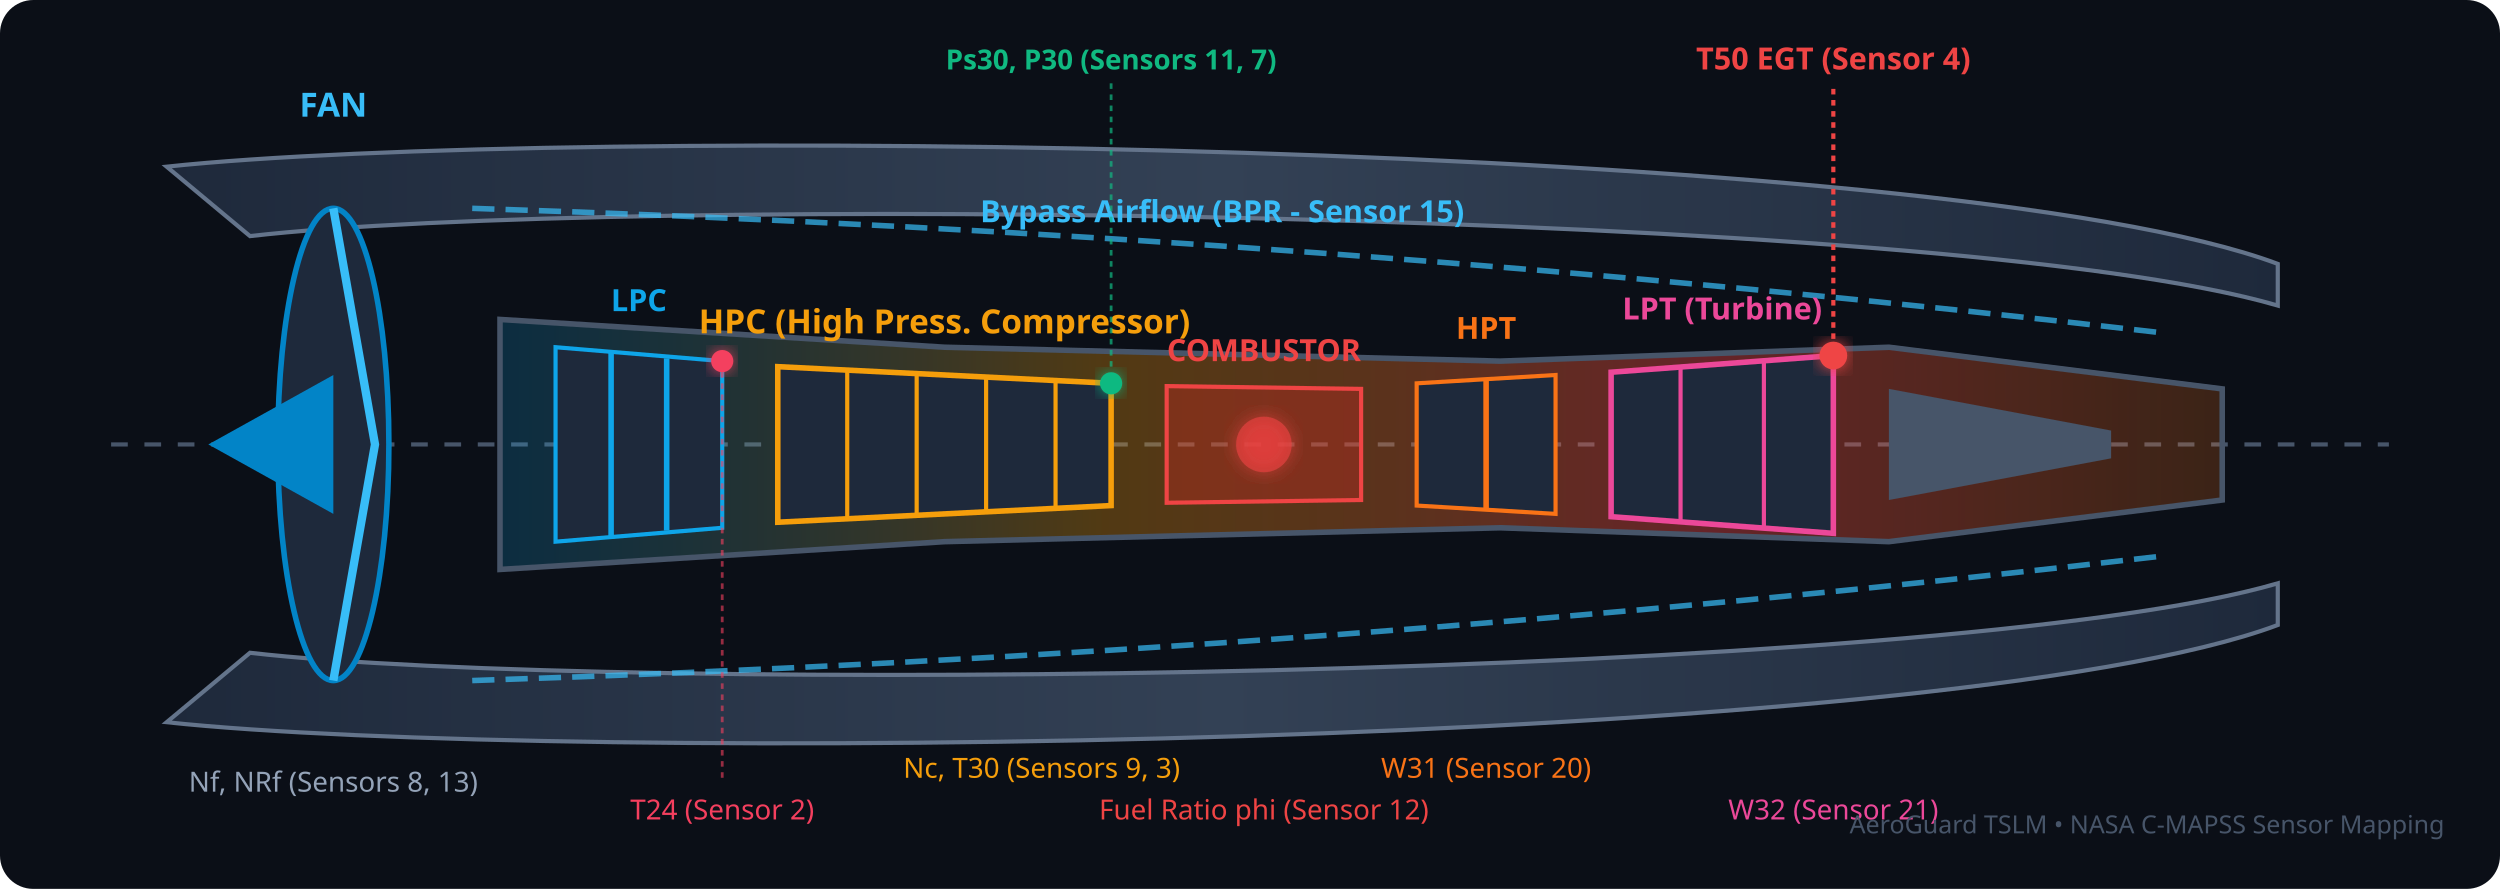
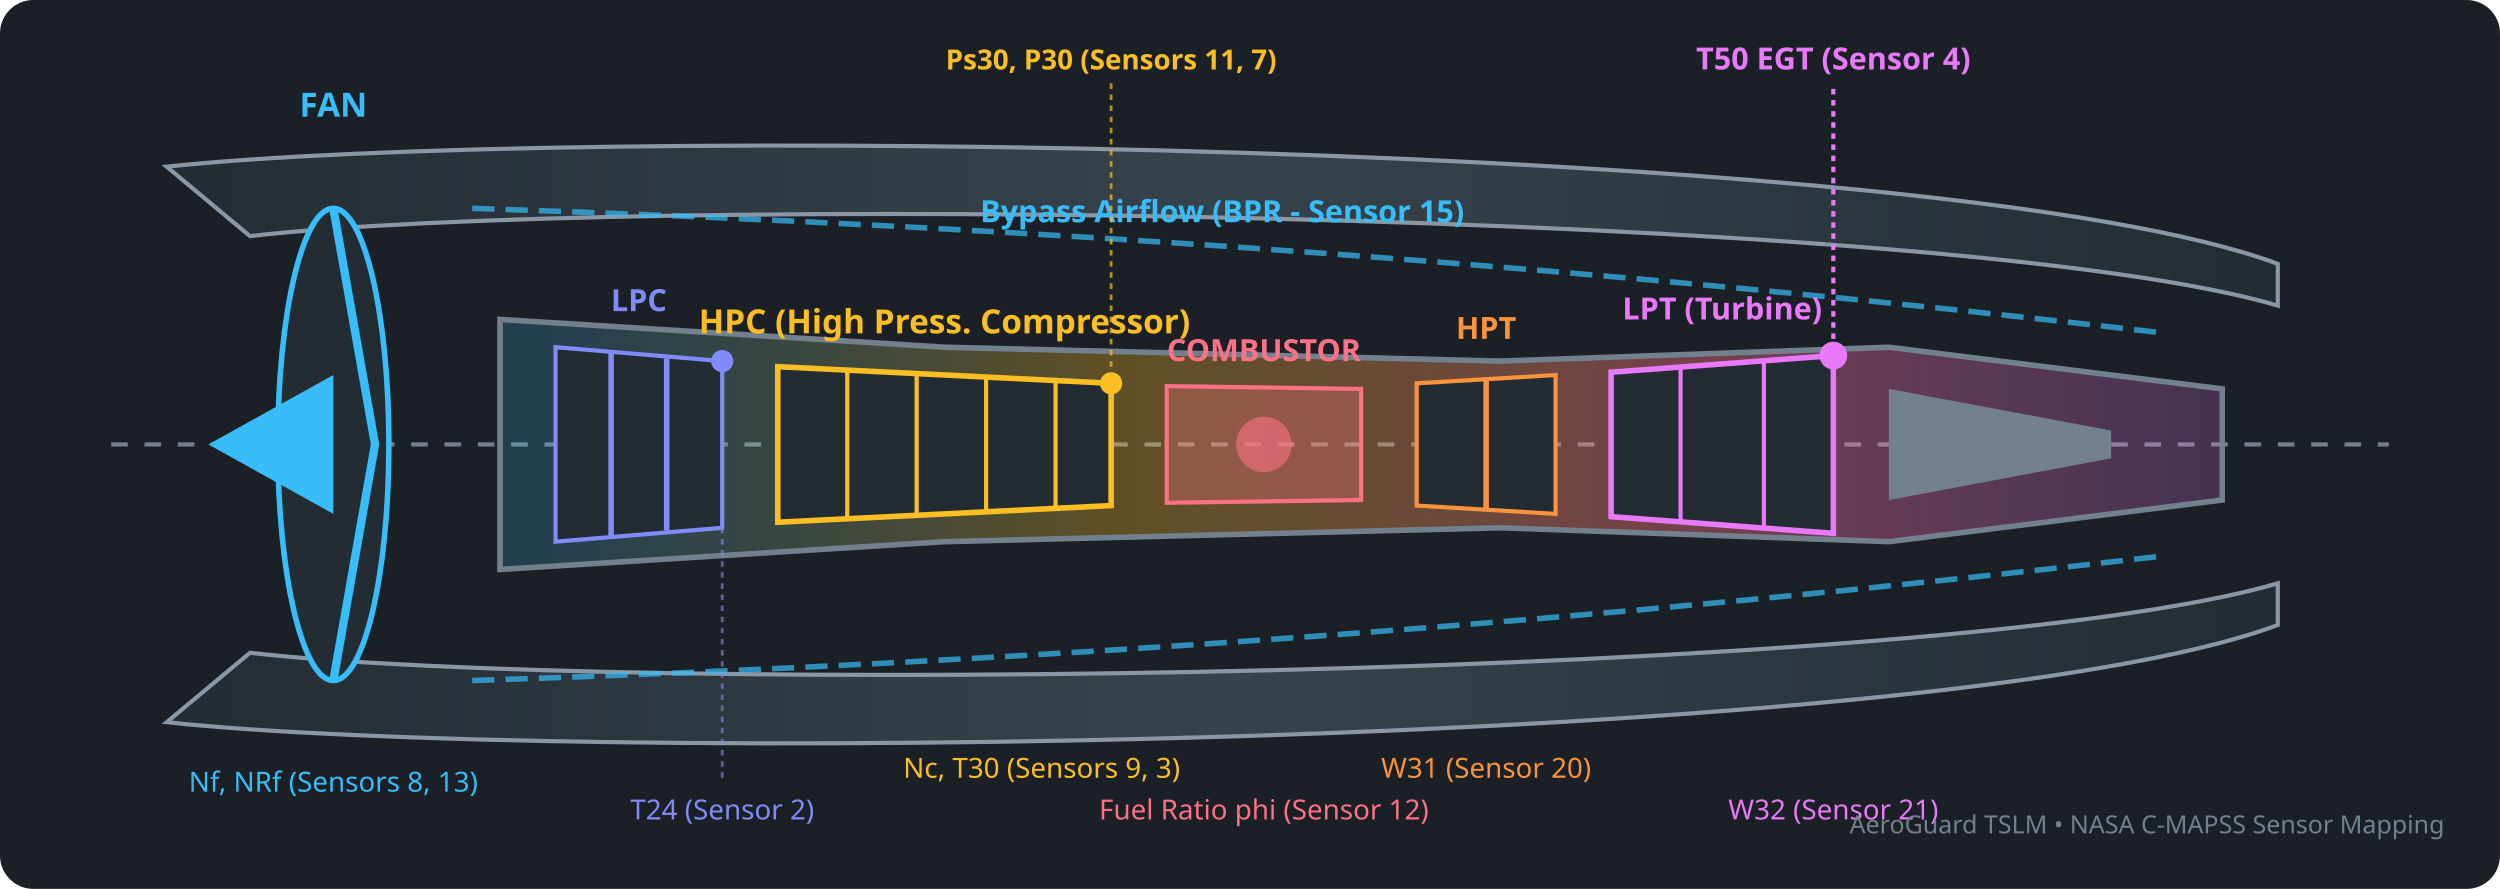
<svg xmlns="http://www.w3.org/2000/svg" viewBox="0 0 900 320" width="100%" height="100%">
  <defs>
    <linearGradient id="casingGrad" x1="0%" y1="0%" x2="100%" y2="0%">
-       <stop offset="0%" stop-color="#1E293B" />
-       <stop offset="50%" stop-color="#334155" />
-       <stop offset="100%" stop-color="#1E293B" />
+       <stop offset="0%" stop-color="#242C33" />
+       <stop offset="50%" stop-color="#37434C" />
+       <stop offset="100%" stop-color="#242C33" />
    </linearGradient>
    <linearGradient id="coreGrad" x1="0%" y1="0%" x2="100%" y2="0%">
-       <stop offset="0%" stop-color="#0EA5E9" stop-opacity="0.2" />
-       <stop offset="35%" stop-color="#F59E0B" stop-opacity="0.3" />
-       <stop offset="70%" stop-color="#EF4444" stop-opacity="0.4" />
-       <stop offset="100%" stop-color="#F97316" stop-opacity="0.2" />
+       <stop offset="0%" stop-color="#38BDF8" stop-opacity="0.2" />
+       <stop offset="35%" stop-color="#FBBF24" stop-opacity="0.3" />
+       <stop offset="70%" stop-color="#FB7185" stop-opacity="0.4" />
+       <stop offset="100%" stop-color="#E879F9" stop-opacity="0.2" />
    </linearGradient>
    <filter id="glow" x="-20%" y="-20%" width="140%" height="140%">
      <feGaussianBlur stdDeviation="3" result="blur" />
      <feComposite in="SourceGraphic" in2="blur" operator="over" />
    </filter>
  </defs>
-   <rect width="900" height="320" fill="#0B0F17" rx="12" />
-   <line x1="40" y1="160" x2="860" y2="160" stroke="#475569" stroke-dasharray="6,6" stroke-width="1.5" />
-   <path d="M 60,60 C 200,45 700,50 820,95 L 820,110 C 700,75 220,70 90,85 Z" fill="url(#casingGrad)" stroke="#64748B" stroke-width="1.5" />
-   <path d="M 60,260 C 200,275 700,270 820,225 L 820,210 C 700,245 220,250 90,235 Z" fill="url(#casingGrad)" stroke="#64748B" stroke-width="1.5" />
+   <rect width="900" height="320" fill="#1B2026" rx="12" />
+   <line x1="40" y1="160" x2="860" y2="160" stroke="#73818E" stroke-dasharray="6,6" stroke-width="1.5" />
+   <path d="M 60,60 C 200,45 700,50 820,95 L 820,110 C 700,75 220,70 90,85 Z" fill="url(#casingGrad)" stroke="#8A98A5" stroke-width="1.5" />
+   <path d="M 60,260 C 200,275 700,270 820,225 L 820,210 C 700,245 220,250 90,235 Z" fill="url(#casingGrad)" stroke="#8A98A5" stroke-width="1.5" />
  <path d="M 170,75 Q 480,85 780,120" fill="none" stroke="#38BDF8" stroke-width="2" stroke-dasharray="8,4" opacity="0.7" />
  <path d="M 170,245 Q 480,235 780,200" fill="none" stroke="#38BDF8" stroke-width="2" stroke-dasharray="8,4" opacity="0.7" />
  <text x="440" y="80" fill="#38BDF8" font-family="system-ui, sans-serif" font-size="11" font-weight="bold" text-anchor="middle">Bypass Airflow (BPR - Sensor 15)</text>
-   <polygon points="180,115 340,125 540,130 680,125 800,140 800,180 680,195 540,190 340,195 180,205" fill="url(#coreGrad)" stroke="#475569" stroke-width="2" />
+   <polygon points="180,115 340,125 540,130 680,125 800,140 800,180 680,195 540,190 340,195 180,205" fill="url(#coreGrad)" stroke="#73818E" stroke-width="2" />
  <g id="fan">
-     <ellipse cx="120" cy="160" rx="20" ry="85" fill="#1E293B" stroke="#0284C7" stroke-width="2" />
+     <ellipse cx="120" cy="160" rx="20" ry="85" fill="#242C33" stroke="#38BDF8" stroke-width="2" />
    <path d="M 120,75 L 135,160 L 120,245" fill="none" stroke="#38BDF8" stroke-width="3" />
-     <polygon points="75,160 120,135 120,185" fill="#0284C7" />
+     <polygon points="75,160 120,135 120,185" fill="#38BDF8" />
    <text x="120" y="42" fill="#38BDF8" font-family="system-ui, sans-serif" font-size="12" font-weight="bold" text-anchor="middle">FAN</text>
-     <text x="120" y="285" fill="#94A3B8" font-family="system-ui, sans-serif" font-size="10" text-anchor="middle">Nf, NRf (Sensors 8, 13)</text>
+     <text x="120" y="285" fill="#38BDF8" font-family="system-ui, sans-serif" font-size="10" text-anchor="middle">Nf, NRf (Sensors 8, 13)</text>
  </g>
  <g id="lpc">
-     <polygon points="200,125 260,130 260,190 200,195" fill="#1E293B" stroke="#0EA5E9" stroke-width="1.5" />
-     <line x1="220" y1="127" x2="220" y2="193" stroke="#0EA5E9" stroke-width="2" />
-     <line x1="240" y1="129" x2="240" y2="191" stroke="#0EA5E9" stroke-width="2" />
-     <text x="230" y="112" fill="#0EA5E9" font-family="system-ui, sans-serif" font-size="11" font-weight="bold" text-anchor="middle">LPC</text>
-     <circle cx="260" cy="130" r="4" fill="#F43F5E" filter="url(#glow)" />
-     <text x="260" y="295" fill="#F43F5E" font-family="system-ui, sans-serif" font-size="10" text-anchor="middle">T24 (Sensor 2)</text>
-     <line x1="260" y1="134" x2="260" y2="280" stroke="#F43F5E" stroke-width="1" stroke-dasharray="2,2" opacity="0.6" />
+     <polygon points="200,125 260,130 260,190 200,195" fill="#242C33" stroke="#818CF8" stroke-width="1.5" />
+     <line x1="220" y1="127" x2="220" y2="193" stroke="#818CF8" stroke-width="2" />
+     <line x1="240" y1="129" x2="240" y2="191" stroke="#818CF8" stroke-width="2" />
+     <text x="230" y="112" fill="#818CF8" font-family="system-ui, sans-serif" font-size="11" font-weight="bold" text-anchor="middle">LPC</text>
+     <circle cx="260" cy="130" r="4" fill="#818CF8" />
+     <text x="260" y="295" fill="#818CF8" font-family="system-ui, sans-serif" font-size="10" text-anchor="middle">T24 (Sensor 2)</text>
+     <line x1="260" y1="134" x2="260" y2="280" stroke="#818CF8" stroke-width="1" stroke-dasharray="2,2" opacity="0.6" />
  </g>
  <g id="hpc">
-     <polygon points="280,132 400,138 400,182 280,188" fill="#1E293B" stroke="#F59E0B" stroke-width="2" />
-     <line x1="305" y1="133" x2="305" y2="187" stroke="#F59E0B" stroke-width="1.5" />
-     <line x1="330" y1="135" x2="330" y2="185" stroke="#F59E0B" stroke-width="1.5" />
-     <line x1="355" y1="136" x2="355" y2="184" stroke="#F59E0B" stroke-width="1.5" />
-     <line x1="380" y1="137" x2="380" y2="183" stroke="#F59E0B" stroke-width="1.5" />
-     <text x="340" y="120" fill="#F59E0B" font-family="system-ui, sans-serif" font-size="12" font-weight="bold" text-anchor="middle">HPC (High Press. Compressor)</text>
-     <circle cx="400" cy="138" r="4" fill="#10B981" filter="url(#glow)" />
-     <text x="400" y="25" fill="#10B981" font-family="system-ui, sans-serif" font-size="10" font-weight="bold" text-anchor="middle">Ps30, P30 (Sensors 11, 7)</text>
-     <line x1="400" y1="30" x2="400" y2="134" stroke="#10B981" stroke-width="1" stroke-dasharray="2,2" opacity="0.7" />
-     <text x="375" y="280" fill="#F59E0B" font-family="system-ui, sans-serif" font-size="10" text-anchor="middle">Nc, T30 (Sensors 9, 3)</text>
+     <polygon points="280,132 400,138 400,182 280,188" fill="#242C33" stroke="#FBBF24" stroke-width="2" />
+     <line x1="305" y1="133" x2="305" y2="187" stroke="#FBBF24" stroke-width="1.5" />
+     <line x1="330" y1="135" x2="330" y2="185" stroke="#FBBF24" stroke-width="1.5" />
+     <line x1="355" y1="136" x2="355" y2="184" stroke="#FBBF24" stroke-width="1.5" />
+     <line x1="380" y1="137" x2="380" y2="183" stroke="#FBBF24" stroke-width="1.5" />
+     <text x="340" y="120" fill="#FBBF24" font-family="system-ui, sans-serif" font-size="12" font-weight="bold" text-anchor="middle">HPC (High Press. Compressor)</text>
+     <circle cx="400" cy="138" r="4" fill="#FBBF24" />
+     <text x="400" y="25" fill="#FBBF24" font-family="system-ui, sans-serif" font-size="10" font-weight="bold" text-anchor="middle">Ps30, P30 (Sensors 11, 7)</text>
+     <line x1="400" y1="30" x2="400" y2="134" stroke="#FBBF24" stroke-width="1" stroke-dasharray="2,2" opacity="0.7" />
+     <text x="375" y="280" fill="#FBBF24" font-family="system-ui, sans-serif" font-size="10" text-anchor="middle">Nc, T30 (Sensors 9, 3)</text>
  </g>
  <g id="combustor">
-     <polygon points="420,139 490,140 490,180 420,181" fill="#DC2626" fill-opacity="0.3" stroke="#EF4444" stroke-width="1.5" />
-     <circle cx="455" cy="160" r="10" fill="#EF4444" fill-opacity="0.6" filter="url(#glow)" />
-     <text x="455" y="130" fill="#EF4444" font-family="system-ui, sans-serif" font-size="11" font-weight="bold" text-anchor="middle">COMBUSTOR</text>
-     <text x="455" y="295" fill="#EF4444" font-family="system-ui, sans-serif" font-size="10" text-anchor="middle">Fuel Ratio phi (Sensor 12)</text>
+     <polygon points="420,139 490,140 490,180 420,181" fill="#FB7185" fill-opacity="0.3" stroke="#FB7185" stroke-width="1.5" />
+     <circle cx="455" cy="160" r="10" fill="#FB7185" fill-opacity="0.6" />
+     <text x="455" y="130" fill="#FB7185" font-family="system-ui, sans-serif" font-size="11" font-weight="bold" text-anchor="middle">COMBUSTOR</text>
+     <text x="455" y="295" fill="#FB7185" font-family="system-ui, sans-serif" font-size="10" text-anchor="middle">Fuel Ratio phi (Sensor 12)</text>
  </g>
  <g id="hpt">
-     <polygon points="510,138 560,135 560,185 510,182" fill="#1E293B" stroke="#F97316" stroke-width="1.5" />
-     <line x1="535" y1="137" x2="535" y2="183" stroke="#F97316" stroke-width="2" />
-     <text x="535" y="122" fill="#F97316" font-family="system-ui, sans-serif" font-size="11" font-weight="bold" text-anchor="middle">HPT</text>
-     <text x="535" y="280" fill="#F97316" font-family="system-ui, sans-serif" font-size="10" text-anchor="middle">W31 (Sensor 20)</text>
+     <polygon points="510,138 560,135 560,185 510,182" fill="#242C33" stroke="#FB923C" stroke-width="1.5" />
+     <line x1="535" y1="137" x2="535" y2="183" stroke="#FB923C" stroke-width="2" />
+     <text x="535" y="122" fill="#FB923C" font-family="system-ui, sans-serif" font-size="11" font-weight="bold" text-anchor="middle">HPT</text>
+     <text x="535" y="280" fill="#FB923C" font-family="system-ui, sans-serif" font-size="10" text-anchor="middle">W31 (Sensor 20)</text>
  </g>
  <g id="lpt">
-     <polygon points="580,134 660,128 660,192 580,186" fill="#1E293B" stroke="#EC4899" stroke-width="2" />
-     <line x1="605" y1="132" x2="605" y2="188" stroke="#EC4899" stroke-width="1.5" />
-     <line x1="635" y1="130" x2="635" y2="190" stroke="#EC4899" stroke-width="1.5" />
-     <text x="620" y="115" fill="#EC4899" font-family="system-ui, sans-serif" font-size="11" font-weight="bold" text-anchor="middle">LPT (Turbine)</text>
-     <circle cx="660" cy="128" r="5" fill="#EF4444" filter="url(#glow)" />
-     <text x="660" y="25" fill="#EF4444" font-family="system-ui, sans-serif" font-size="11" font-weight="bold" text-anchor="middle">T50 EGT (Sensor 4)</text>
-     <line x1="660" y1="32" x2="660" y2="123" stroke="#EF4444" stroke-width="1.5" stroke-dasharray="2,2" />
-     <text x="660" y="295" fill="#EC4899" font-family="system-ui, sans-serif" font-size="10" text-anchor="middle">W32 (Sensor 21)</text>
+     <polygon points="580,134 660,128 660,192 580,186" fill="#242C33" stroke="#E879F9" stroke-width="2" />
+     <line x1="605" y1="132" x2="605" y2="188" stroke="#E879F9" stroke-width="1.5" />
+     <line x1="635" y1="130" x2="635" y2="190" stroke="#E879F9" stroke-width="1.5" />
+     <text x="620" y="115" fill="#E879F9" font-family="system-ui, sans-serif" font-size="11" font-weight="bold" text-anchor="middle">LPT (Turbine)</text>
+     <circle cx="660" cy="128" r="5" fill="#E879F9" />
+     <text x="660" y="25" fill="#E879F9" font-family="system-ui, sans-serif" font-size="11" font-weight="bold" text-anchor="middle">T50 EGT (Sensor 4)</text>
+     <line x1="660" y1="32" x2="660" y2="123" stroke="#E879F9" stroke-width="1.5" stroke-dasharray="2,2" />
+     <text x="660" y="295" fill="#E879F9" font-family="system-ui, sans-serif" font-size="10" text-anchor="middle">W32 (Sensor 21)</text>
  </g>
-   <polygon points="680,140 760,155 760,165 680,180" fill="#475569" />
-   <text x="880" y="300" fill="#475569" font-family="system-ui, sans-serif" font-size="9" text-anchor="end">AeroGuard TSLM • NASA C-MAPSS Sensor Mapping</text>
+   <polygon points="680,140 760,155 760,165 680,180" fill="#73818E" />
+   <text x="880" y="300" fill="#73818E" font-family="system-ui, sans-serif" font-size="9" text-anchor="end">AeroGuard TSLM • NASA C-MAPSS Sensor Mapping</text>
</svg>
